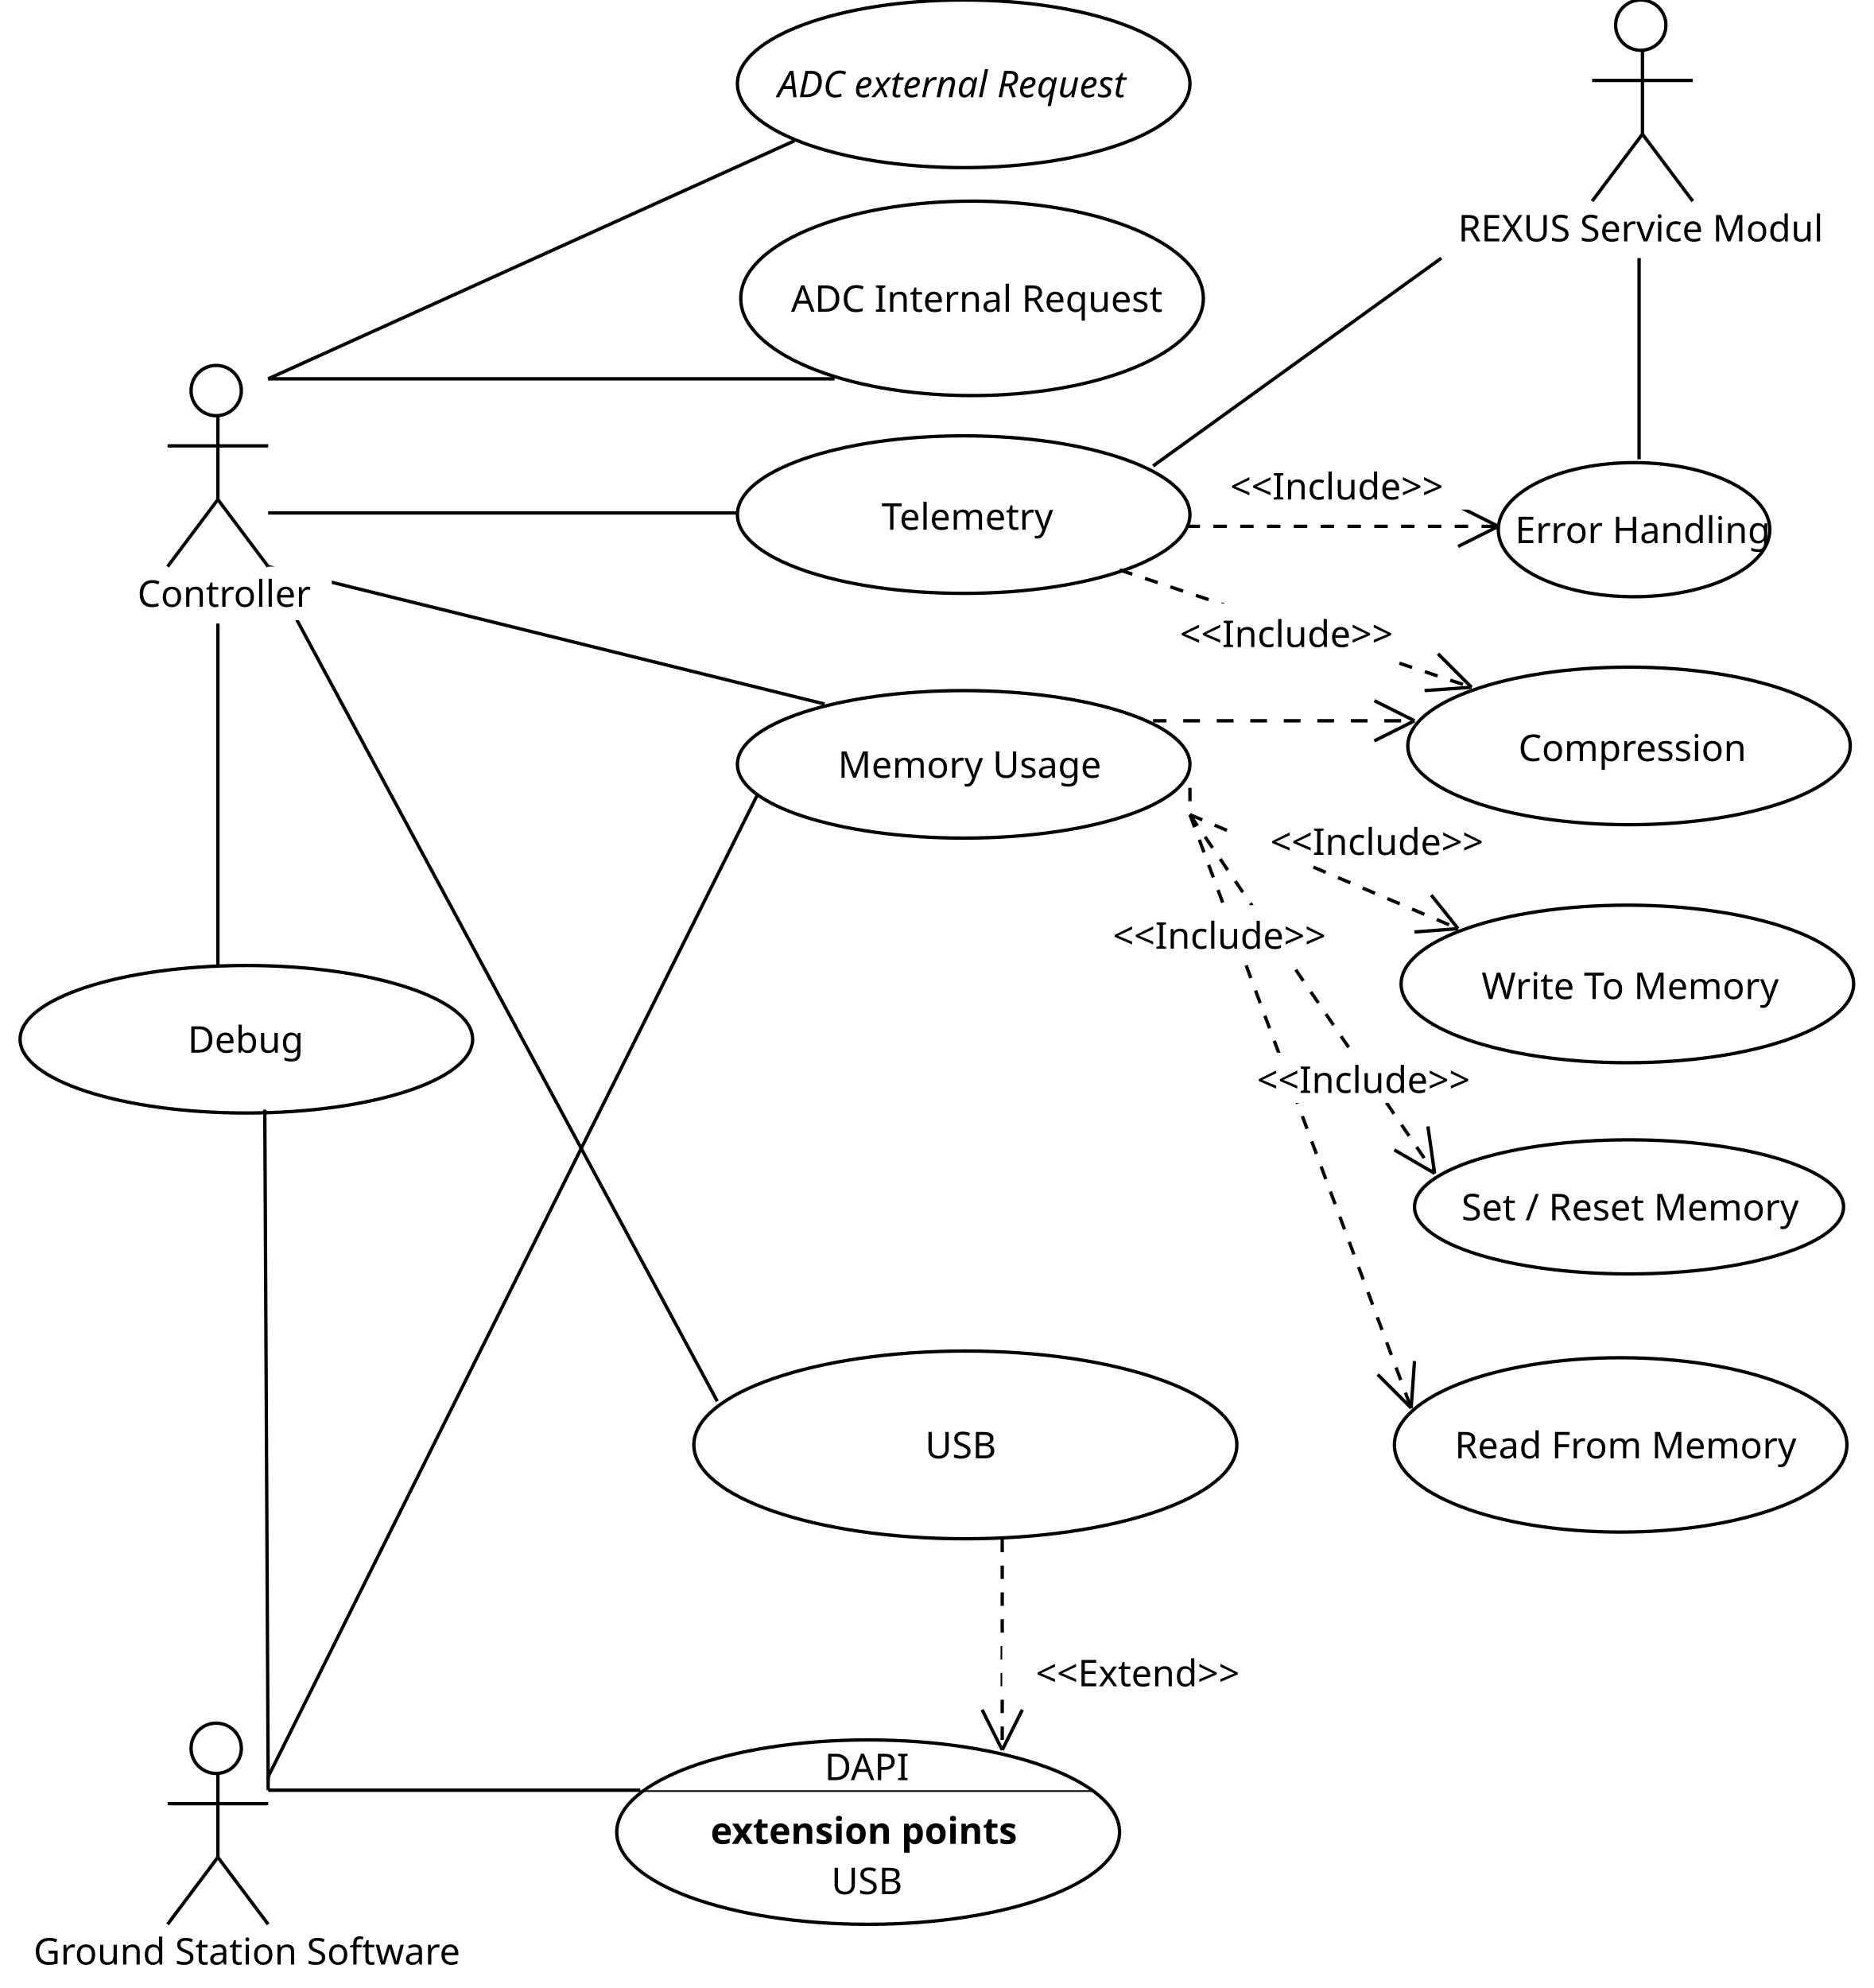
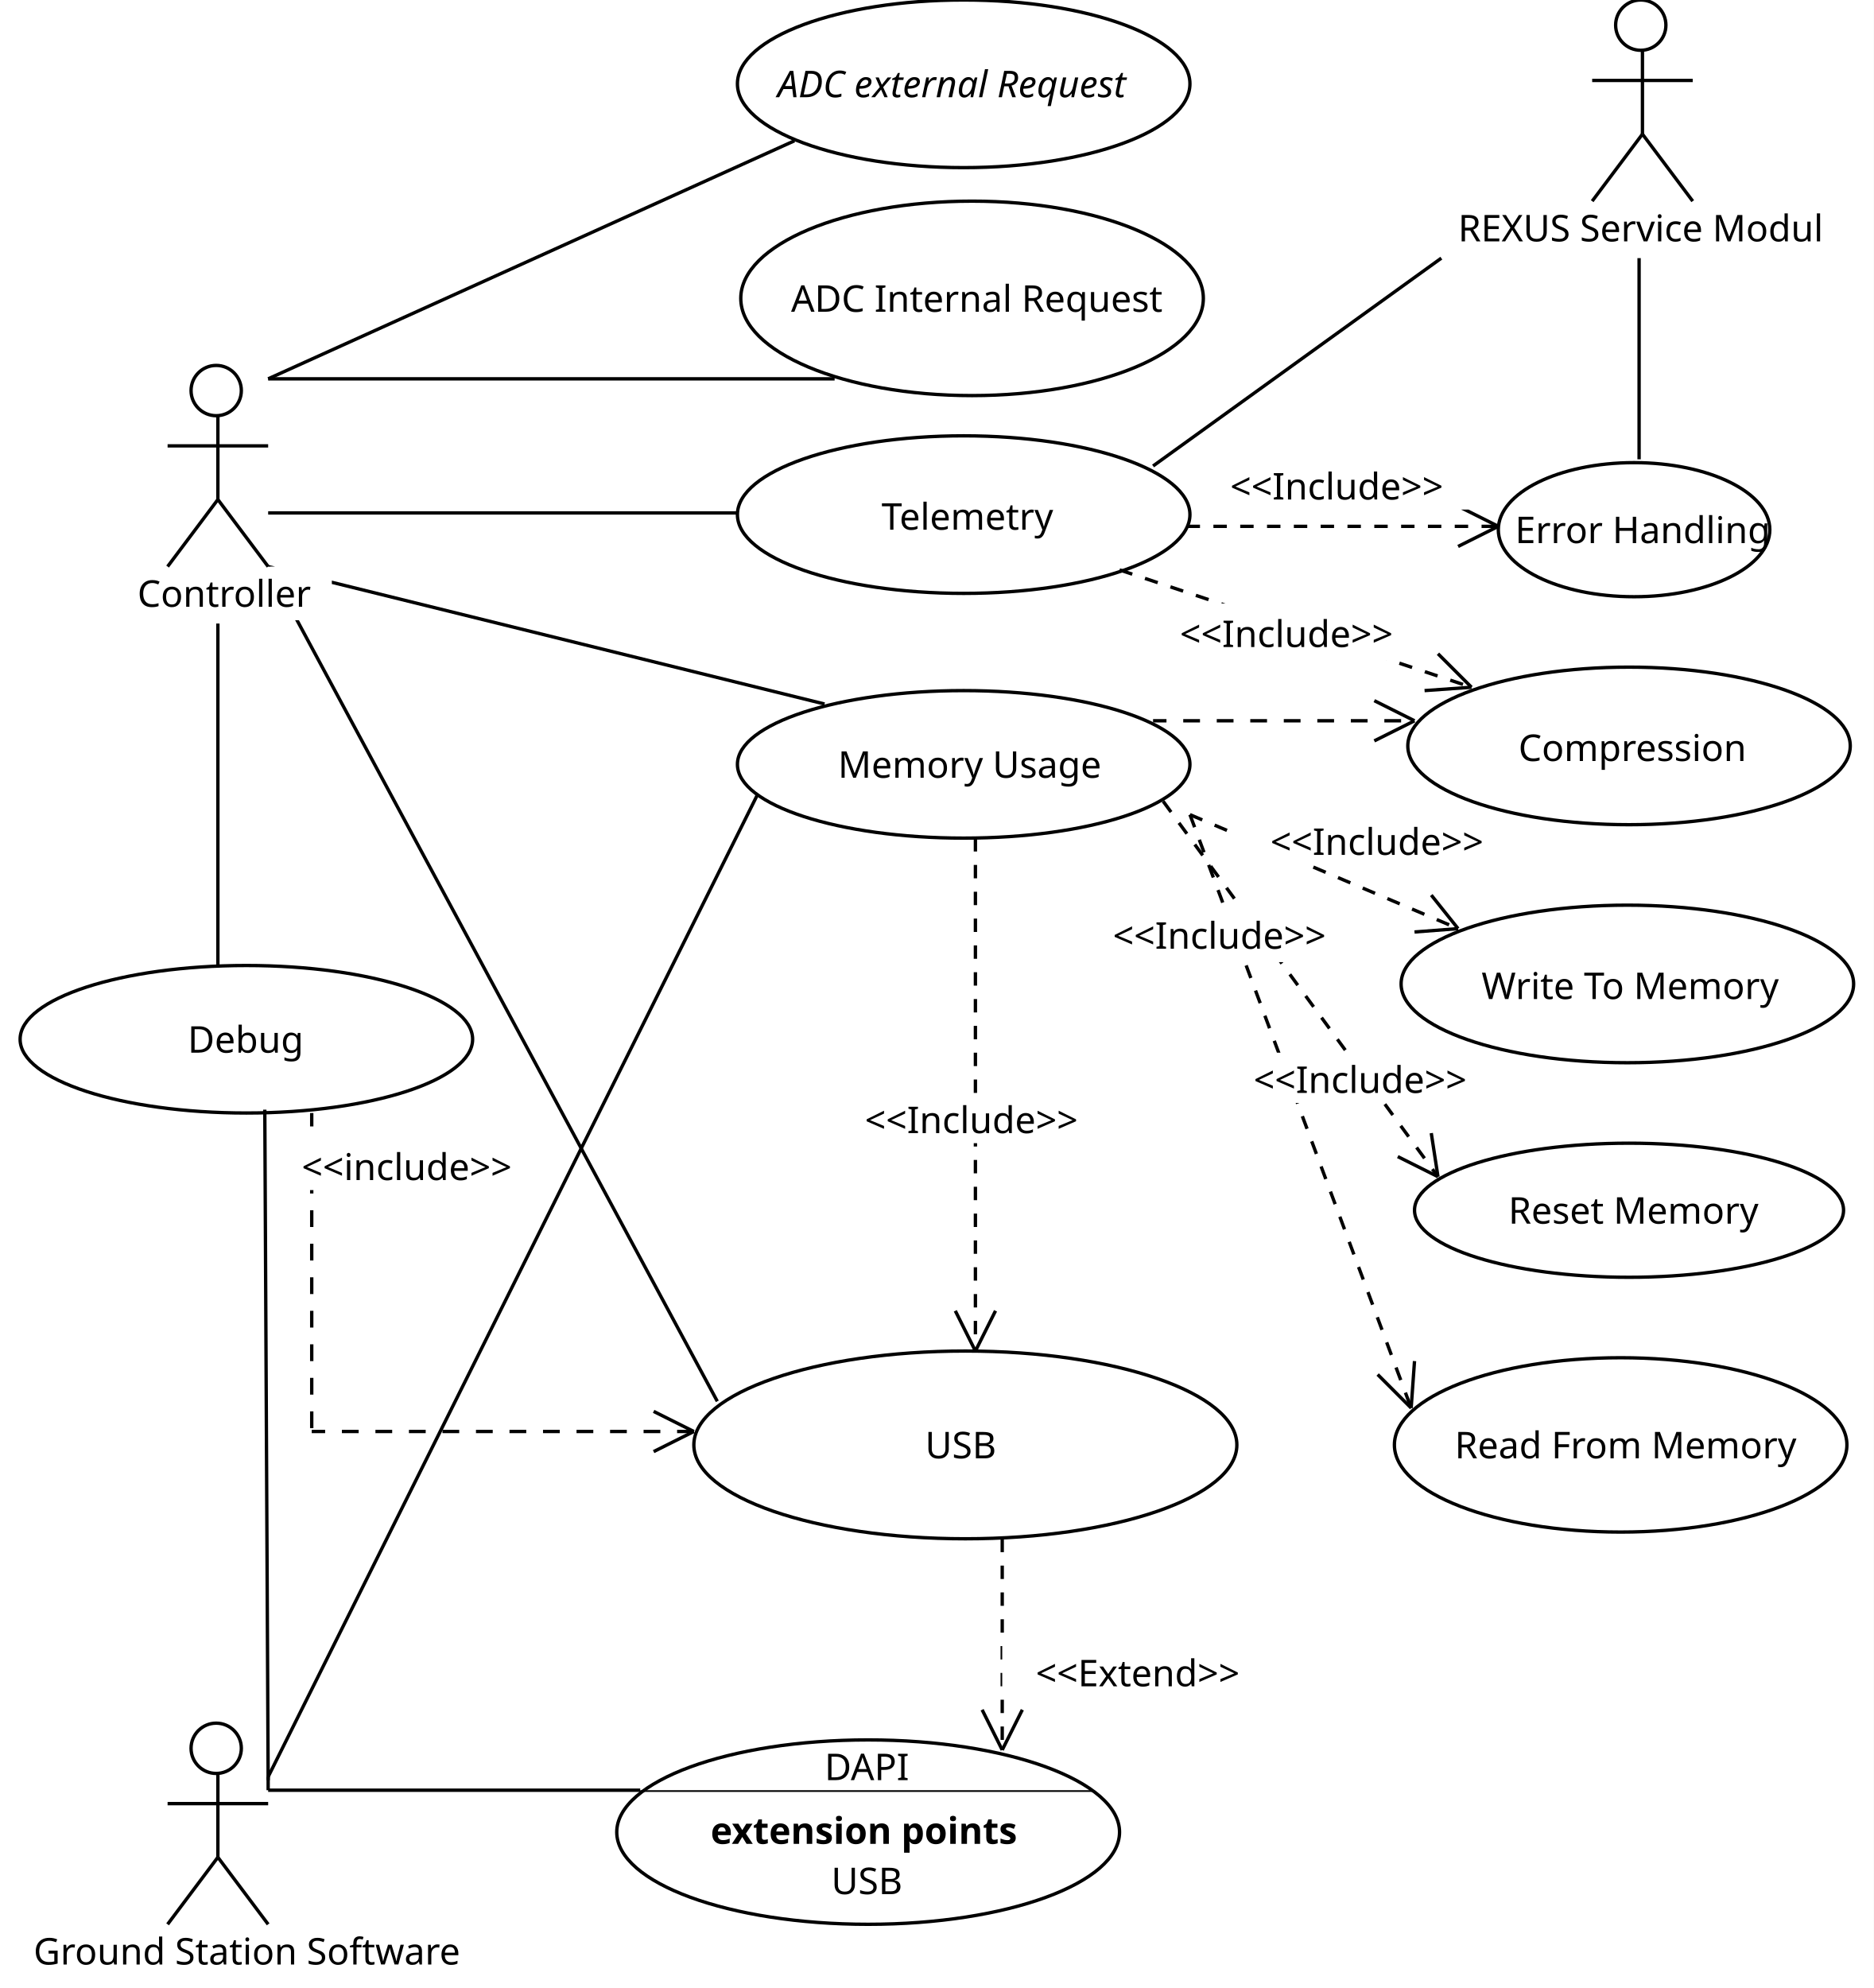
<svg xmlns="http://www.w3.org/2000/svg" fill-opacity="0" color-rendering="auto" color-interpolation="auto" text-rendering="auto" stroke="rgb(0,0,0)" stroke-linecap="square" width="559" stroke-miterlimit="10" shape-rendering="auto" stroke-opacity="0" fill="rgb(0,0,0)" stroke-dasharray="none" font-weight="normal" stroke-width="1" height="593" font-family="'Dialog'" font-style="normal" stroke-linejoin="miter" font-size="12px" stroke-dashoffset="0" image-rendering="auto">
  <defs id="genericDefs" />
  <g>
    <defs id="defs1">
      <clipPath clipPathUnits="userSpaceOnUse" id="clipPath1">
        <path d="M-7 -7 L41 -7 L41 71 L-7 71 L-7 -7 Z" />
      </clipPath>
      <clipPath clipPathUnits="userSpaceOnUse" id="clipPath2">
        <path d="M-7 -7 L146 -7 L146 61 L-7 61 L-7 -7 Z" />
      </clipPath>
      <clipPath clipPathUnits="userSpaceOnUse" id="clipPath3">
        <path d="M0 0 L0 50 L135 50 L135 0 Z" />
      </clipPath>
      <clipPath clipPathUnits="userSpaceOnUse" id="clipPath4">
        <path d="M-7 -7 L146 -7 L146 58 L-7 58 L-7 -7 Z" />
      </clipPath>
      <clipPath clipPathUnits="userSpaceOnUse" id="clipPath5">
        <path d="M0 0 L0 47 L135 47 L135 0 Z" />
      </clipPath>
      <clipPath clipPathUnits="userSpaceOnUse" id="clipPath6">
        <path d="M-7 -7 L143 -7 L143 58 L-7 58 L-7 -7 Z" />
      </clipPath>
      <clipPath clipPathUnits="userSpaceOnUse" id="clipPath7">
        <path d="M0 0 L0 47 L132 47 L132 0 Z" />
      </clipPath>
      <clipPath clipPathUnits="userSpaceOnUse" id="clipPath8">
        <path d="M-7 -7 L173 -7 L173 67 L-7 67 L-7 -7 Z" />
      </clipPath>
      <clipPath clipPathUnits="userSpaceOnUse" id="clipPath9">
        <path d="M0 0 L0 56 L162 56 L162 0 Z" />
      </clipPath>
      <clipPath clipPathUnits="userSpaceOnUse" id="clipPath10">
        <path d="M-7 -7 L146 -7 L146 55 L-7 55 L-7 -7 Z" />
      </clipPath>
      <clipPath clipPathUnits="userSpaceOnUse" id="clipPath11">
        <path d="M0 0 L0 44 L135 44 L135 0 Z" />
      </clipPath>
      <clipPath clipPathUnits="userSpaceOnUse" id="clipPath12">
        <path d="M-7 -7 L92 -7 L92 51 L-7 51 L-7 -7 Z" />
      </clipPath>
      <clipPath clipPathUnits="userSpaceOnUse" id="clipPath13">
        <path d="M0 0 L0 40 L81 40 L81 0 Z" />
      </clipPath>
      <clipPath clipPathUnits="userSpaceOnUse" id="clipPath14">
        <path d="M-7 -7 L146 -7 L146 63 L-7 63 L-7 -7 Z" />
      </clipPath>
      <clipPath clipPathUnits="userSpaceOnUse" id="clipPath15">
        <path d="M0 0 L0 52 L135 52 L135 0 Z" />
      </clipPath>
      <clipPath clipPathUnits="userSpaceOnUse" id="clipPath16">
        <path d="M-7 -7 L161 -7 L161 66 L-7 66 L-7 -7 Z" />
      </clipPath>
      <clipPath clipPathUnits="userSpaceOnUse" id="clipPath17">
        <path d="M0 0 L0 40 L150 40 L150 0 Z" />
      </clipPath>
      <clipPath clipPathUnits="userSpaceOnUse" id="clipPath18">
        <path d="M0 0 L0 15 L141 15 L141 0 Z" />
      </clipPath>
      <clipPath clipPathUnits="userSpaceOnUse" id="clipPath19">
        <path d="M0 0 L0 19 L141 19 L141 0 Z" />
      </clipPath>
      <clipPath clipPathUnits="userSpaceOnUse" id="clipPath20">
        <path d="M0 0 L0 15 L150 15 L150 0 Z" />
      </clipPath>
      <clipPath clipPathUnits="userSpaceOnUse" id="clipPath21">
        <path d="M-7 -7 L149 -7 L149 69 L-7 69 L-7 -7 Z" />
      </clipPath>
      <clipPath clipPathUnits="userSpaceOnUse" id="clipPath22">
        <path d="M0 0 L0 58 L138 58 L138 0 Z" />
      </clipPath>
      <clipPath clipPathUnits="userSpaceOnUse" id="clipPath23">
        <path d="M-7 -7 L139 -7 L139 51 L-7 51 L-7 -7 Z" />
      </clipPath>
      <clipPath clipPathUnits="userSpaceOnUse" id="clipPath24">
        <path d="M0 0 L0 40 L128 40 L128 0 Z" />
      </clipPath>
      <clipPath clipPathUnits="userSpaceOnUse" id="clipPath25">
        <path d="M-142 -15 L284 -15 L284 30 L-142 30 L-142 -15 Z" />
      </clipPath>
      <clipPath clipPathUnits="userSpaceOnUse" id="clipPath26">
        <path d="M-68 -16 L136 -16 L136 32 L-68 32 L-68 -16 Z" />
      </clipPath>
      <clipPath clipPathUnits="userSpaceOnUse" id="clipPath27">
        <path d="M-131 -15 L262 -15 L262 30 L-131 30 L-131 -15 Z" />
      </clipPath>
      <clipPath clipPathUnits="userSpaceOnUse" id="clipPath28">
        <path d="M0 0 L168 0 L168 75 L0 75 L0 0 Z" />
      </clipPath>
      <clipPath clipPathUnits="userSpaceOnUse" id="clipPath29">
        <path d="M123 15 L123 30 L39 30 L39 15 ZM0 0 L0 75 L24 75 L24 58 L107 58 L107 75 L168 75 L168 0 Z" />
      </clipPath>
      <clipPath clipPathUnits="userSpaceOnUse" id="clipPath30">
        <path d="M0 0 L180 0 L180 111 L0 111 L0 0 Z" />
      </clipPath>
      <clipPath clipPathUnits="userSpaceOnUse" id="clipPath31">
        <path d="M142 3 L142 18 L58 18 L58 3 ZM126 46 L126 63 L43 63 L43 46 ZM0 0 L0 111 L70 111 L70 109 L154 109 L154 111 L180 111 L180 0 Z" />
      </clipPath>
      <clipPath clipPathUnits="userSpaceOnUse" id="clipPath32">
        <path d="M0 0 L161 0 L161 136 L0 136 L0 0 Z" />
      </clipPath>
      <clipPath clipPathUnits="userSpaceOnUse" id="clipPath33">
        <path d="M133 95 L133 110 L49 110 L49 95 ZM0 0 L0 136 L161 136 L161 33 L117 33 L117 18 L161 18 L161 0 Z" />
      </clipPath>
      <clipPath clipPathUnits="userSpaceOnUse" id="clipPath34">
        <path d="M0 0 L75 0 L75 136 L0 136 L0 0 Z" />
      </clipPath>
      <clipPath clipPathUnits="userSpaceOnUse" id="clipPath35">
        <path d="M0 0 L0 19 L75 19 L75 0 ZM0 34 L0 136 L75 136 L75 34 Z" />
      </clipPath>
      <clipPath clipPathUnits="userSpaceOnUse" id="clipPath36">
        <path d="M0 0 L115 0 L115 69 L0 69 L0 0 Z" />
      </clipPath>
      <clipPath clipPathUnits="userSpaceOnUse" id="clipPath37">
        <path d="M114 16 L114 31 L30 31 L30 16 ZM0 0 L0 43 L67 43 L67 60 L0 60 L0 69 L115 69 L115 0 Z" />
      </clipPath>
      <clipPath clipPathUnits="userSpaceOnUse" id="clipPath38">
        <path d="M0 0 L102 0 L102 212 L0 212 L0 0 Z" />
      </clipPath>
      <clipPath clipPathUnits="userSpaceOnUse" id="clipPath39">
-         <path d="M0 0 L0 43 L67 43 L67 60 L0 60 L0 212 L102 212 L102 102 L26 102 L26 87 L102 87 L102 31 L30 31 L30 16 L102 16 L102 0 Z" />
+         <path d="M0 0 L0 43 L67 43 L67 60 L0 60 L0 212 L102 212 L102 102 L24 102 L24 87 L102 87 L102 31 L30 31 L30 16 L102 16 L102 0 Z" />
      </clipPath>
      <clipPath clipPathUnits="userSpaceOnUse" id="clipPath40">
        <path d="M0 0 L231 0 L231 146 L0 146 L0 0 Z" />
      </clipPath>
      <clipPath clipPathUnits="userSpaceOnUse" id="clipPath41">
        <path d="M0 0 L0 146 L231 146 L231 0 Z" />
      </clipPath>
      <clipPath clipPathUnits="userSpaceOnUse" id="clipPath42">
        <path d="M0 0 L214 0 L214 75 L0 75 L0 0 Z" />
      </clipPath>
      <clipPath clipPathUnits="userSpaceOnUse" id="clipPath43">
        <path d="M0 0 L0 52 L54 52 L54 68 L0 68 L0 75 L214 75 L214 0 Z" />
      </clipPath>
      <clipPath clipPathUnits="userSpaceOnUse" id="clipPath44">
        <path d="M0 0 L169 0 L169 284 L0 284 L0 0 Z" />
      </clipPath>
      <clipPath clipPathUnits="userSpaceOnUse" id="clipPath45">
-         <path d="M0 0 L0 16 L35 16 L35 32 L0 32 L0 284 L169 284 L169 0 Z" />
+         <path d="M97 187 L97 202 L16 202 L16 187 ZM0 0 L0 16 L35 16 L35 32 L0 32 L0 284 L169 284 L169 0 Z" />
      </clipPath>
      <clipPath clipPathUnits="userSpaceOnUse" id="clipPath46">
        <path d="M0 0 L147 0 L147 38 L0 38 L0 0 Z" />
      </clipPath>
      <clipPath clipPathUnits="userSpaceOnUse" id="clipPath47">
        <path d="M0 0 L0 38 L147 38 L147 0 Z" />
      </clipPath>
      <clipPath clipPathUnits="userSpaceOnUse" id="clipPath48">
        <path d="M0 0 L181 0 L181 328 L0 328 L0 0 Z" />
      </clipPath>
      <clipPath clipPathUnits="userSpaceOnUse" id="clipPath49">
-         <path d="M0 0 L0 328 L181 328 L181 0 Z" />
+         <path d="M97 119 L97 134 L16 134 L16 119 ZM0 0 L0 328 L181 328 L181 0 Z" />
      </clipPath>
      <clipPath clipPathUnits="userSpaceOnUse" id="clipPath50">
        <path d="M0 0 L35 0 L35 235 L0 235 L0 0 Z" />
      </clipPath>
      <clipPath clipPathUnits="userSpaceOnUse" id="clipPath51">
-         <path d="M0 0 L0 235 L35 235 L35 0 Z" />
+         <path d="M0 0 L0 235 L35 235 L35 39 L17 39 L17 24 L35 24 L35 0 Z" />
      </clipPath>
      <clipPath clipPathUnits="userSpaceOnUse" id="clipPath52">
        <path d="M0 0 L66 0 L66 167 L0 167 L0 0 Z" />
      </clipPath>
      <clipPath clipPathUnits="userSpaceOnUse" id="clipPath53">
        <path d="M0 0 L0 14 L65 14 L65 30 L0 30 L0 167 L66 167 L66 0 Z" />
      </clipPath>
      <clipPath clipPathUnits="userSpaceOnUse" id="clipPath54">
-         <path d="M0 0 L109 0 L109 150 L0 150 L0 0 Z" />
+         <path d="M0 0 L128 0 L128 158 L0 158 L0 0 Z" />
      </clipPath>
      <clipPath clipPathUnits="userSpaceOnUse" id="clipPath55">
-         <path d="M0 0 L0 51 L67 51 L67 68 L0 68 L0 150 L109 150 L109 110 L26 110 L26 95 L109 95 L109 39 L30 39 L30 24 L109 24 L109 0 Z" />
+         <path d="M127 25 L127 40 L43 40 L43 25 ZM122 96 L122 111 L37 111 L37 96 ZM0 0 L0 52 L80 52 L80 69 L0 69 L0 108 L5 108 L5 123 L0 123 L0 158 L128 158 L128 0 Z" />
      </clipPath>
      <clipPath clipPathUnits="userSpaceOnUse" id="clipPath56">
        <path d="M0 0 L75 0 L75 138 L0 138 L0 0 Z" />
      </clipPath>
      <clipPath clipPathUnits="userSpaceOnUse" id="clipPath57">
        <path d="M0 0 L0 138 L75 138 L75 82 L36 82 L36 67 L75 67 L75 0 Z" />
      </clipPath>
      <clipPath clipPathUnits="userSpaceOnUse" id="clipPath58">
        <path d="M0 0 L244 0 L244 75 L0 75 L0 0 Z" />
      </clipPath>
      <clipPath clipPathUnits="userSpaceOnUse" id="clipPath59">
        <path d="M0 0 L0 75 L244 75 L244 0 Z" />
      </clipPath>
      <clipPath clipPathUnits="userSpaceOnUse" id="clipPath60">
        <path d="M0 0 L201 0 L201 76 L0 76 L0 0 Z" />
      </clipPath>
      <clipPath clipPathUnits="userSpaceOnUse" id="clipPath61">
        <path d="M0 0 L0 16 L35 16 L35 32 L0 32 L0 76 L201 76 L201 0 Z" />
      </clipPath>
      <clipPath clipPathUnits="userSpaceOnUse" id="clipPath62">
        <path d="M0 0 L154 0 L154 75 L0 75 L0 0 Z" />
      </clipPath>
      <clipPath clipPathUnits="userSpaceOnUse" id="clipPath63">
        <path d="M0 0 L0 75 L61 75 L61 63 L145 63 L145 75 L154 75 L154 0 L117 0 L117 17 L34 17 L34 0 Z" />
      </clipPath>
      <clipPath clipPathUnits="userSpaceOnUse" id="clipPath64">
+         <path d="M0 0 L46 0 L46 199 L0 199 L0 0 Z" />
+       </clipPath>
+       <clipPath clipPathUnits="userSpaceOnUse" id="clipPath65">
+         <path d="M0 0 L0 97 L46 97 L46 0 ZM0 112 L0 199 L46 199 L46 112 Z" />
+       </clipPath>
+       <clipPath clipPathUnits="userSpaceOnUse" id="clipPath66">
+         <path d="M0 0 L160 0 L160 141 L0 141 L0 0 Z" />
+       </clipPath>
+       <clipPath clipPathUnits="userSpaceOnUse" id="clipPath67">
+         <path d="M89 29 L89 44 L8 44 L8 29 ZM0 0 L0 141 L160 141 L160 0 Z" />
+       </clipPath>
+       <clipPath clipPathUnits="userSpaceOnUse" id="clipPath68">
+         <path d="M-81 -15 L162 -15 L162 30 L-81 30 L-81 -15 Z" />
+       </clipPath>
+       <clipPath clipPathUnits="userSpaceOnUse" id="clipPath69">
+         <path d="M-82 -15 L164 -15 L164 30 L-82 30 L-82 -15 Z" />
+       </clipPath>
+       <clipPath clipPathUnits="userSpaceOnUse" id="clipPath70">
        <path d="M-80 -15 L160 -15 L160 30 L-80 30 L-80 -15 Z" />
      </clipPath>
-       <clipPath clipPathUnits="userSpaceOnUse" id="clipPath65">
+       <clipPath clipPathUnits="userSpaceOnUse" id="clipPath71">
+         <path d="M-85 -15 L170 -15 L170 30 L-85 30 L-85 -15 Z" />
+       </clipPath>
+       <clipPath clipPathUnits="userSpaceOnUse" id="clipPath72">
+         <path d="M-84 -17 L168 -17 L168 34 L-84 34 L-84 -17 Z" />
+       </clipPath>
+       <clipPath clipPathUnits="userSpaceOnUse" id="clipPath73">
        <path d="M-84 -15 L168 -15 L168 30 L-84 30 L-84 -15 Z" />
      </clipPath>
-       <clipPath clipPathUnits="userSpaceOnUse" id="clipPath66">
-         <path d="M-84 -17 L168 -17 L168 34 L-84 34 L-84 -17 Z" />
-       </clipPath>
-       <clipPath clipPathUnits="userSpaceOnUse" id="clipPath67">
+       <clipPath clipPathUnits="userSpaceOnUse" id="clipPath74">
        <path d="M-83 -17 L166 -17 L166 34 L-83 34 L-83 -17 Z" />
      </clipPath>
    </defs>
    <g fill="white" text-rendering="geometricPrecision" fill-opacity="1" stroke-opacity="1" stroke="white">
      <rect x="0" width="559" height="593" y="0" stroke="none" />
    </g>
    <g stroke-linecap="butt" font-size="11px" transform="translate(50,514)" fill-opacity="1" fill="black" text-rendering="geometricPrecision" image-rendering="optimizeQuality" font-family="sans-serif" stroke-linejoin="round" stroke="black" stroke-opacity="1" stroke-miterlimit="0">
      <circle fill="none" r="7.5" clip-path="url(#clipPath1)" cx="14.5" cy="7.5" />
      <line y2="40" fill="none" x1="15" clip-path="url(#clipPath1)" x2="15" y1="15" />
      <line y2="24" fill="none" x1="0" clip-path="url(#clipPath1)" x2="30" y1="24" />
      <line y2="60" fill="none" x1="15" clip-path="url(#clipPath1)" x2="0" y1="40" />
      <line y2="60" fill="none" x1="15" clip-path="url(#clipPath1)" x2="30" y1="40" />
    </g>
    <g stroke-linecap="butt" font-size="11px" transform="translate(50,109)" fill-opacity="1" fill="black" text-rendering="geometricPrecision" image-rendering="optimizeQuality" font-family="sans-serif" stroke-linejoin="round" stroke="black" stroke-opacity="1" stroke-miterlimit="0">
      <circle fill="none" r="7.5" clip-path="url(#clipPath1)" cx="14.5" cy="7.5" />
      <line y2="40" fill="none" x1="15" clip-path="url(#clipPath1)" x2="15" y1="15" />
      <line y2="24" fill="none" x1="0" clip-path="url(#clipPath1)" x2="30" y1="24" />
      <line y2="60" fill="none" x1="15" clip-path="url(#clipPath1)" x2="0" y1="40" />
      <line y2="60" fill="none" x1="15" clip-path="url(#clipPath1)" x2="30" y1="40" />
    </g>
    <g stroke-linecap="butt" font-size="11px" transform="translate(475,0)" fill-opacity="1" fill="black" text-rendering="geometricPrecision" image-rendering="optimizeQuality" font-family="sans-serif" stroke-linejoin="round" stroke="black" stroke-opacity="1" stroke-miterlimit="0">
      <circle fill="none" r="7.5" clip-path="url(#clipPath1)" cx="14.5" cy="7.5" />
      <line y2="40" fill="none" x1="15" clip-path="url(#clipPath1)" x2="15" y1="15" />
      <line y2="24" fill="none" x1="0" clip-path="url(#clipPath1)" x2="30" y1="24" />
      <line y2="60" fill="none" x1="15" clip-path="url(#clipPath1)" x2="0" y1="40" />
      <line y2="60" fill="none" x1="15" clip-path="url(#clipPath1)" x2="30" y1="40" />
    </g>
    <g stroke-linecap="butt" font-size="11px" transform="translate(220,0)" fill-opacity="1" fill="black" text-rendering="geometricPrecision" image-rendering="optimizeQuality" font-family="sans-serif" stroke-linejoin="round" stroke="black" stroke-opacity="1" stroke-miterlimit="0">
      <ellipse rx="67.5" fill="none" ry="25" clip-path="url(#clipPath2)" cx="67.5" cy="25" />
    </g>
    <g font-size="11px" transform="translate(220,0)" fill-opacity="1" fill="black" text-rendering="geometricPrecision" image-rendering="optimizeQuality" font-family="sans-serif" font-style="italic" stroke="black" stroke-opacity="1">
      <text x="12" xml:space="preserve" y="29" clip-path="url(#clipPath3)" stroke="none">ADC external Request</text>
    </g>
    <g stroke-linecap="butt" font-size="11px" transform="translate(220,130)" fill-opacity="1" fill="black" text-rendering="geometricPrecision" image-rendering="optimizeQuality" font-family="sans-serif" stroke-linejoin="round" stroke="black" stroke-opacity="1" stroke-miterlimit="0">
      <ellipse rx="67.5" fill="none" ry="23.5" clip-path="url(#clipPath4)" cx="67.5" cy="23.5" />
    </g>
    <g font-size="11px" transform="translate(220,130)" fill-opacity="1" fill="black" text-rendering="geometricPrecision" image-rendering="optimizeQuality" font-family="sans-serif" stroke="black" stroke-opacity="1">
      <text x="43" xml:space="preserve" y="28" clip-path="url(#clipPath5)" stroke="none">Telemetry</text>
    </g>
    <g stroke-linecap="butt" font-size="11px" transform="translate(420,199)" fill-opacity="1" fill="black" text-rendering="geometricPrecision" image-rendering="optimizeQuality" font-family="sans-serif" stroke-linejoin="round" stroke="black" stroke-opacity="1" stroke-miterlimit="0">
      <ellipse rx="66" fill="none" ry="23.5" clip-path="url(#clipPath6)" cx="66" cy="23.5" />
    </g>
    <g font-size="11px" transform="translate(420,199)" fill-opacity="1" fill="black" text-rendering="geometricPrecision" image-rendering="optimizeQuality" font-family="sans-serif" stroke="black" stroke-opacity="1">
      <text x="33" xml:space="preserve" y="28" clip-path="url(#clipPath7)" stroke="none">Compression</text>
    </g>
    <g stroke-linecap="butt" font-size="11px" transform="translate(207,403)" fill-opacity="1" fill="black" text-rendering="geometricPrecision" image-rendering="optimizeQuality" font-family="sans-serif" stroke-linejoin="round" stroke="black" stroke-opacity="1" stroke-miterlimit="0">
      <ellipse rx="81" fill="none" ry="28" clip-path="url(#clipPath8)" cx="81" cy="28" />
    </g>
    <g font-size="11px" transform="translate(207,403)" fill-opacity="1" fill="black" text-rendering="geometricPrecision" image-rendering="optimizeQuality" font-family="sans-serif" stroke="black" stroke-opacity="1">
      <text x="69" xml:space="preserve" y="32" clip-path="url(#clipPath9)" stroke="none">USB</text>
    </g>
    <g stroke-linecap="butt" font-size="11px" transform="translate(220,206)" fill-opacity="1" fill="black" text-rendering="geometricPrecision" image-rendering="optimizeQuality" font-family="sans-serif" stroke-linejoin="round" stroke="black" stroke-opacity="1" stroke-miterlimit="0">
      <ellipse rx="67.5" fill="none" ry="22" clip-path="url(#clipPath10)" cx="67.5" cy="22" />
    </g>
    <g font-size="11px" transform="translate(220,206)" fill-opacity="1" fill="black" text-rendering="geometricPrecision" image-rendering="optimizeQuality" font-family="sans-serif" stroke="black" stroke-opacity="1">
      <text x="30" xml:space="preserve" y="26" clip-path="url(#clipPath11)" stroke="none">Memory Usage</text>
    </g>
    <g stroke-linecap="butt" font-size="11px" transform="translate(6,288)" fill-opacity="1" fill="black" text-rendering="geometricPrecision" image-rendering="optimizeQuality" font-family="sans-serif" stroke-linejoin="round" stroke="black" stroke-opacity="1" stroke-miterlimit="0">
      <ellipse rx="67.5" fill="none" ry="22" clip-path="url(#clipPath10)" cx="67.5" cy="22" />
    </g>
    <g font-size="11px" transform="translate(6,288)" fill-opacity="1" fill="black" text-rendering="geometricPrecision" image-rendering="optimizeQuality" font-family="sans-serif" stroke="black" stroke-opacity="1">
      <text x="50" xml:space="preserve" y="26" clip-path="url(#clipPath11)" stroke="none">Debug</text>
    </g>
    <g stroke-linecap="butt" font-size="11px" transform="translate(447,138)" fill-opacity="1" fill="black" text-rendering="geometricPrecision" image-rendering="optimizeQuality" font-family="sans-serif" stroke-linejoin="round" stroke="black" stroke-opacity="1" stroke-miterlimit="0">
      <ellipse rx="40.5" fill="none" ry="20" clip-path="url(#clipPath12)" cx="40.5" cy="20" />
    </g>
    <g font-size="11px" transform="translate(447,138)" fill-opacity="1" fill="black" text-rendering="geometricPrecision" image-rendering="optimizeQuality" font-family="sans-serif" stroke="black" stroke-opacity="1">
      <text x="5" xml:space="preserve" y="24" clip-path="url(#clipPath13)" stroke="none">Error Handling</text>
    </g>
    <g stroke-linecap="butt" font-size="11px" transform="translate(418,270)" fill-opacity="1" fill="black" text-rendering="geometricPrecision" image-rendering="optimizeQuality" font-family="sans-serif" stroke-linejoin="round" stroke="black" stroke-opacity="1" stroke-miterlimit="0">
      <ellipse rx="67.5" fill="none" ry="23.5" clip-path="url(#clipPath4)" cx="67.5" cy="23.5" />
    </g>
    <g font-size="11px" transform="translate(418,270)" fill-opacity="1" fill="black" text-rendering="geometricPrecision" image-rendering="optimizeQuality" font-family="sans-serif" stroke="black" stroke-opacity="1">
      <text x="24" xml:space="preserve" y="28" clip-path="url(#clipPath5)" stroke="none">Write To Memory</text>
    </g>
    <g stroke-linecap="butt" font-size="11px" transform="translate(416,405)" fill-opacity="1" fill="black" text-rendering="geometricPrecision" image-rendering="optimizeQuality" font-family="sans-serif" stroke-linejoin="round" stroke="black" stroke-opacity="1" stroke-miterlimit="0">
      <ellipse rx="67.5" fill="none" ry="26" clip-path="url(#clipPath14)" cx="67.5" cy="26" />
    </g>
    <g font-size="11px" transform="translate(416,405)" fill-opacity="1" fill="black" text-rendering="geometricPrecision" image-rendering="optimizeQuality" font-family="sans-serif" stroke="black" stroke-opacity="1">
      <text x="18" xml:space="preserve" y="30" clip-path="url(#clipPath15)" stroke="none">Read From Memory</text>
    </g>
    <g stroke-linecap="butt" font-size="11px" transform="translate(184,519)" fill-opacity="1" fill="black" text-rendering="geometricPrecision" image-rendering="optimizeQuality" font-family="sans-serif" stroke-linejoin="round" stroke="black" stroke-opacity="1" stroke-miterlimit="0">
      <ellipse rx="75" fill="none" ry="27.5" clip-path="url(#clipPath16)" cx="75" cy="27.5" />
    </g>
    <g stroke-linecap="butt" font-size="11px" transform="translate(184,534)" fill-opacity="1" fill="black" text-rendering="geometricPrecision" image-rendering="optimizeQuality" font-family="sans-serif" stroke-linejoin="round" stroke="black" stroke-opacity="1" stroke-miterlimit="0">
      <line y2="0" fill="none" x1="7" clip-path="url(#clipPath17)" x2="142" y1="0" />
    </g>
    <g font-size="11px" transform="translate(188,553)" fill-opacity="1" fill="black" text-rendering="geometricPrecision" image-rendering="optimizeQuality" font-family="sans-serif" stroke="black" stroke-opacity="1">
      <text x="60" xml:space="preserve" y="12" clip-path="url(#clipPath18)" stroke="none">USB</text>
    </g>
    <g font-size="11px" transform="translate(188,534)" fill-opacity="1" fill="black" text-rendering="geometricPrecision" image-rendering="optimizeQuality" font-family="sans-serif" stroke="black" font-weight="bold" stroke-opacity="1">
      <text x="24" xml:space="preserve" y="16" clip-path="url(#clipPath19)" stroke="none">extension points</text>
    </g>
    <g font-size="11px" transform="translate(184,519)" fill-opacity="1" fill="black" text-rendering="geometricPrecision" image-rendering="optimizeQuality" font-family="sans-serif" stroke="black" stroke-opacity="1">
      <text x="62" xml:space="preserve" y="12" clip-path="url(#clipPath20)" stroke="none">DAPI</text>
    </g>
    <g stroke-linecap="butt" font-size="11px" transform="translate(221,60)" fill-opacity="1" fill="black" text-rendering="geometricPrecision" image-rendering="optimizeQuality" font-family="sans-serif" stroke-linejoin="round" stroke="black" stroke-opacity="1" stroke-miterlimit="0">
      <ellipse rx="69" fill="none" ry="29" clip-path="url(#clipPath21)" cx="69" cy="29" />
    </g>
    <g font-size="11px" transform="translate(221,60)" fill-opacity="1" fill="black" text-rendering="geometricPrecision" image-rendering="optimizeQuality" font-family="sans-serif" stroke="black" stroke-opacity="1">
      <text x="15" xml:space="preserve" y="33" clip-path="url(#clipPath22)" stroke="none">ADC Internal Request</text>
    </g>
-     <g stroke-linecap="butt" font-size="11px" transform="translate(422,340)" fill-opacity="1" fill="black" text-rendering="geometricPrecision" image-rendering="optimizeQuality" font-family="sans-serif" stroke-linejoin="round" stroke="black" stroke-opacity="1" stroke-miterlimit="0">
+     <g stroke-linecap="butt" font-size="11px" transform="translate(422,341)" fill-opacity="1" fill="black" text-rendering="geometricPrecision" image-rendering="optimizeQuality" font-family="sans-serif" stroke-linejoin="round" stroke="black" stroke-opacity="1" stroke-miterlimit="0">
      <ellipse rx="64" fill="none" ry="20" clip-path="url(#clipPath23)" cx="64" cy="20" />
    </g>
-     <g font-size="11px" transform="translate(422,340)" fill-opacity="1" fill="black" text-rendering="geometricPrecision" image-rendering="optimizeQuality" font-family="sans-serif" stroke="black" stroke-opacity="1">
-       <text x="14" xml:space="preserve" y="24" clip-path="url(#clipPath24)" stroke="none">Set / Reset Memory</text>
+     <g font-size="11px" transform="translate(422,341)" fill-opacity="1" fill="black" text-rendering="geometricPrecision" image-rendering="optimizeQuality" font-family="sans-serif" stroke="black" stroke-opacity="1">
+       <text x="28" xml:space="preserve" y="24" clip-path="url(#clipPath24)" stroke="none">Reset Memory</text>
    </g>
    <g font-size="11px" transform="translate(0,574)" fill-opacity="1" fill="black" text-rendering="geometricPrecision" image-rendering="optimizeQuality" font-family="sans-serif" stroke="black" stroke-opacity="1">
      <text x="10" xml:space="preserve" y="12" clip-path="url(#clipPath25)" stroke="none">Ground Station Software</text>
    </g>
    <g font-size="11px" transform="translate(31,169)" fill-opacity="1" fill="black" text-rendering="geometricPrecision" image-rendering="optimizeQuality" font-family="sans-serif" stroke="black" stroke-opacity="1">
      <text x="10" xml:space="preserve" y="12" clip-path="url(#clipPath26)" stroke="none">Controller</text>
    </g>
    <g font-size="11px" transform="translate(425,60)" fill-opacity="1" fill="black" text-rendering="geometricPrecision" image-rendering="optimizeQuality" font-family="sans-serif" stroke="black" stroke-opacity="1">
      <text x="10" xml:space="preserve" y="12" clip-path="url(#clipPath27)" stroke="none">REXUS Service Modul</text>
    </g>
    <g stroke-linecap="butt" font-size="11px" transform="translate(318,122)" fill-opacity="1" fill="black" text-rendering="geometricPrecision" image-rendering="optimizeQuality" font-family="sans-serif" stroke-linejoin="round" stroke-dasharray="4" stroke="black" stroke-opacity="1">
      <line y2="35" fill="none" x1="36" clip-path="url(#clipPath29)" x2="129" y1="35" />
      <line clip-path="url(#clipPath29)" fill="none" x1="129" x2="117" y1="35" y2="29" stroke-dasharray="none" />
      <line clip-path="url(#clipPath29)" fill="none" x1="129" x2="117" y1="35" y2="41" stroke-dasharray="none" />
    </g>
    <g stroke-linecap="butt" font-size="11px" transform="translate(299,134)" fill-opacity="1" fill="black" text-rendering="geometricPrecision" image-rendering="optimizeQuality" font-family="sans-serif" stroke-linejoin="round" stroke-dasharray="4" stroke="black" stroke-opacity="1">
      <line y2="71" fill="none" x1="35" clip-path="url(#clipPath31)" x2="140" y1="36" />
      <line clip-path="url(#clipPath31)" fill="none" x1="140" x2="130" y1="71" y2="61" stroke-dasharray="none" />
      <line clip-path="url(#clipPath31)" fill="none" x1="140" x2="126" y1="71" y2="72" stroke-dasharray="none" />
    </g>
    <g stroke-linecap="butt" font-size="11px" transform="translate(308,42)" fill-opacity="1" fill="black" text-rendering="geometricPrecision" image-rendering="optimizeQuality" font-family="sans-serif" stroke-linejoin="round" stroke="black" stroke-opacity="1">
      <line y2="97" fill="none" x1="122" clip-path="url(#clipPath33)" x2="36" y1="35" />
    </g>
    <g stroke-linecap="butt" font-size="11px" transform="translate(454,41)" fill-opacity="1" fill="black" text-rendering="geometricPrecision" image-rendering="optimizeQuality" font-family="sans-serif" stroke-linejoin="round" stroke="black" stroke-opacity="1">
      <line y2="96" fill="none" x1="35" clip-path="url(#clipPath35)" x2="35" y1="36" />
    </g>
    <g stroke-linecap="butt" font-size="11px" transform="translate(339,227)" fill-opacity="1" fill="black" text-rendering="geometricPrecision" image-rendering="optimizeQuality" font-family="sans-serif" stroke-linejoin="round" stroke-dasharray="4" stroke="black" stroke-opacity="1">
      <line y2="50" fill="none" x1="16" clip-path="url(#clipPath37)" x2="96" y1="16" />
      <line clip-path="url(#clipPath37)" fill="none" x1="96" x2="88" y1="50" y2="40" stroke-dasharray="none" />
      <line clip-path="url(#clipPath37)" fill="none" x1="96" x2="83" y1="50" y2="51" stroke-dasharray="none" />
    </g>
    <g stroke-linecap="butt" font-size="11px" transform="translate(339,227)" fill-opacity="1" fill="black" text-rendering="geometricPrecision" image-rendering="optimizeQuality" font-family="sans-serif" stroke-linejoin="round" stroke-dasharray="4" stroke="black" stroke-opacity="1">
      <line y2="193" fill="none" x1="16" clip-path="url(#clipPath39)" x2="82" y1="16" />
      <line clip-path="url(#clipPath39)" fill="none" x1="82" x2="83" y1="193" y2="179" stroke-dasharray="none" />
      <line clip-path="url(#clipPath39)" fill="none" x1="82" x2="72" y1="193" y2="183" stroke-dasharray="none" />
    </g>
    <g stroke-linecap="butt" font-size="11px" transform="translate(45,6)" fill-opacity="1" fill="black" text-rendering="geometricPrecision" image-rendering="optimizeQuality" font-family="sans-serif" stroke-linejoin="round" stroke="black" stroke-opacity="1">
      <line y2="36" fill="none" x1="35" clip-path="url(#clipPath41)" x2="192" y1="107" />
    </g>
    <g stroke-linecap="butt" font-size="11px" transform="translate(45,117)" fill-opacity="1" fill="black" text-rendering="geometricPrecision" image-rendering="optimizeQuality" font-family="sans-serif" stroke-linejoin="round" stroke="black" stroke-opacity="1">
      <line y2="36" fill="none" x1="35" clip-path="url(#clipPath43)" x2="175" y1="36" />
    </g>
    <g stroke-linecap="butt" font-size="11px" transform="translate(64,153)" fill-opacity="1" fill="black" text-rendering="geometricPrecision" image-rendering="optimizeQuality" font-family="sans-serif" stroke-linejoin="round" stroke="black" stroke-opacity="1">
      <line y2="265" fill="none" x1="16" clip-path="url(#clipPath45)" x2="150" y1="16" />
    </g>
    <g stroke-linecap="butt" font-size="11px" transform="translate(64,515)" fill-opacity="1" fill="black" text-rendering="geometricPrecision" image-rendering="optimizeQuality" font-family="sans-serif" stroke-linejoin="round" stroke="black" stroke-opacity="1">
      <line y2="19" fill="none" x1="16" clip-path="url(#clipPath47)" x2="16" y1="15" />
      <line y2="19" fill="none" x1="16" clip-path="url(#clipPath47)" x2="127" y1="19" />
    </g>
    <g stroke-linecap="butt" font-size="11px" transform="translate(64,221)" fill-opacity="1" fill="black" text-rendering="geometricPrecision" image-rendering="optimizeQuality" font-family="sans-serif" stroke-linejoin="round" stroke="black" stroke-opacity="1">
      <line y2="16" fill="none" x1="16" clip-path="url(#clipPath49)" x2="162" y1="309" />
    </g>
    <g stroke-linecap="butt" font-size="11px" transform="translate(63,316)" fill-opacity="1" fill="black" text-rendering="geometricPrecision" image-rendering="optimizeQuality" font-family="sans-serif" stroke-linejoin="round" stroke="black" stroke-opacity="1">
      <line y2="215" fill="none" x1="16" clip-path="url(#clipPath51)" x2="17" y1="15" />
    </g>
    <g stroke-linecap="butt" font-size="11px" transform="translate(34,155)" fill-opacity="1" fill="black" text-rendering="geometricPrecision" image-rendering="optimizeQuality" font-family="sans-serif" stroke-linejoin="round" stroke="black" stroke-opacity="1">
      <line y2="133" fill="none" x1="31" clip-path="url(#clipPath53)" x2="31" y1="31" />
    </g>
-     <g stroke-linecap="butt" font-size="11px" transform="translate(339,219)" fill-opacity="1" fill="black" text-rendering="geometricPrecision" image-rendering="optimizeQuality" font-family="sans-serif" stroke-linejoin="round" stroke-dasharray="4" stroke="black" stroke-opacity="1">
-       <line y2="24" fill="none" x1="16" clip-path="url(#clipPath55)" x2="16" y1="16" />
-       <line y2="131" fill="none" x1="16" clip-path="url(#clipPath55)" x2="89" y1="24" />
-       <line clip-path="url(#clipPath55)" fill="none" x1="89" x2="87" y1="131" y2="117" stroke-dasharray="none" />
-       <line clip-path="url(#clipPath55)" fill="none" x1="89" x2="77" y1="131" y2="124" stroke-dasharray="none" />
+     <g stroke-linecap="butt" font-size="11px" transform="translate(326,218)" fill-opacity="1" fill="black" text-rendering="geometricPrecision" image-rendering="optimizeQuality" font-family="sans-serif" stroke-linejoin="round" stroke-dasharray="4" stroke="black" stroke-opacity="1">
+       <line y2="133" fill="none" x1="21" clip-path="url(#clipPath55)" x2="103" y1="21" />
+       <line clip-path="url(#clipPath55)" fill="none" x1="103" x2="101" y1="133" y2="120" stroke-dasharray="none" />
+       <line clip-path="url(#clipPath55)" fill="none" x1="103" x2="91" y1="133" y2="127" stroke-dasharray="none" />
    </g>
    <g stroke-linecap="butt" font-size="11px" transform="translate(263,424)" fill-opacity="1" fill="black" text-rendering="geometricPrecision" image-rendering="optimizeQuality" font-family="sans-serif" stroke-linejoin="round" stroke-dasharray="4" stroke="black" stroke-opacity="1">
      <line y2="98" fill="none" x1="36" clip-path="url(#clipPath57)" x2="36" y1="35" />
      <line clip-path="url(#clipPath57)" fill="none" x1="36" x2="42" y1="98" y2="86" stroke-dasharray="none" />
      <line clip-path="url(#clipPath57)" fill="none" x1="36" x2="30" y1="98" y2="86" stroke-dasharray="none" />
    </g>
    <g stroke-linecap="butt" font-size="11px" transform="translate(45,77)" fill-opacity="1" fill="black" text-rendering="geometricPrecision" image-rendering="optimizeQuality" font-family="sans-serif" stroke-linejoin="round" stroke="black" stroke-opacity="1">
      <line y2="36" fill="none" x1="204" clip-path="url(#clipPath59)" x2="35" y1="36" />
    </g>
    <g stroke-linecap="butt" font-size="11px" transform="translate(64,153)" fill-opacity="1" fill="black" text-rendering="geometricPrecision" image-rendering="optimizeQuality" font-family="sans-serif" stroke-linejoin="round" stroke="black" stroke-opacity="1">
      <line y2="16" fill="none" x1="182" clip-path="url(#clipPath61)" x2="16" y1="57" />
    </g>
    <g fill-opacity="1" text-rendering="geometricPrecision" stroke="black" stroke-linecap="butt" transform="translate(308,180)" stroke-opacity="1" fill="black" stroke-dasharray="5" font-family="sans-serif" stroke-linejoin="round" font-size="11px" stroke-dashoffset="1" image-rendering="optimizeQuality">
      <line y2="35" fill="none" x1="36" clip-path="url(#clipPath63)" x2="114" y1="35" />
      <line clip-path="url(#clipPath63)" stroke-dashoffset="0" fill="none" x1="114" x2="102" y1="35" y2="29" stroke-dasharray="none" />
      <line clip-path="url(#clipPath63)" stroke-dashoffset="0" fill="none" x1="114" x2="102" y1="35" y2="41" stroke-dasharray="none" />
    </g>
+     <g stroke-linecap="butt" font-size="11px" transform="translate(270,229)" fill-opacity="1" fill="black" text-rendering="geometricPrecision" image-rendering="optimizeQuality" font-family="sans-serif" stroke-linejoin="round" stroke-dasharray="4" stroke="black" stroke-opacity="1">
+       <line y2="174" fill="none" x1="21" clip-path="url(#clipPath65)" x2="21" y1="21" />
+       <line clip-path="url(#clipPath65)" fill="none" x1="21" x2="27" y1="174" y2="162" stroke-dasharray="none" />
+       <line clip-path="url(#clipPath65)" fill="none" x1="21" x2="15" y1="174" y2="162" stroke-dasharray="none" />
+     </g>
+     <g fill-opacity="1" text-rendering="geometricPrecision" stroke="black" stroke-linecap="butt" transform="translate(72,311)" stroke-opacity="1" fill="black" stroke-dasharray="5" font-family="sans-serif" stroke-linejoin="round" font-size="11px" stroke-dashoffset="1" image-rendering="optimizeQuality">
+       <line y2="116" fill="none" x1="21" clip-path="url(#clipPath67)" x2="21" y1="21" />
+       <line y2="116" fill="none" x1="21" clip-path="url(#clipPath67)" x2="135" y1="116" />
+       <line clip-path="url(#clipPath67)" stroke-dashoffset="0" fill="none" x1="135" x2="123" y1="116" y2="110" stroke-dasharray="none" />
+       <line clip-path="url(#clipPath67)" stroke-dashoffset="0" fill="none" x1="135" x2="123" y1="116" y2="122" stroke-dasharray="none" />
+     </g>
+     <g font-size="11px" transform="translate(80,340)" fill-opacity="1" fill="black" text-rendering="geometricPrecision" image-rendering="optimizeQuality" font-family="sans-serif" stroke="black" stroke-opacity="1">
+       <text x="10" xml:space="preserve" y="12" clip-path="url(#clipPath68)" stroke="none">&lt;&lt;include&gt;&gt;</text>
+     </g>
+     <g font-size="11px" transform="translate(249,326)" fill-opacity="1" fill="black" text-rendering="geometricPrecision" image-rendering="optimizeQuality" font-family="sans-serif" stroke="black" stroke-opacity="1">
+       <text x="9" xml:space="preserve" y="12" clip-path="url(#clipPath69)" stroke="none">&lt;&lt;Include&gt;&gt;</text>
+     </g>
    <g font-size="11px" transform="translate(299,491)" fill-opacity="1" fill="black" text-rendering="geometricPrecision" image-rendering="optimizeQuality" font-family="sans-serif" stroke="black" stroke-opacity="1">
-       <text x="10" xml:space="preserve" y="12" clip-path="url(#clipPath64)" stroke="none">&lt;&lt;Extend&gt;&gt;</text>
-     </g>
-     <g font-size="11px" transform="translate(365,314)" fill-opacity="1" fill="black" text-rendering="geometricPrecision" image-rendering="optimizeQuality" font-family="sans-serif" stroke="black" stroke-opacity="1">
-       <text x="10" xml:space="preserve" y="12" clip-path="url(#clipPath65)" stroke="none">&lt;&lt;Include&gt;&gt;</text>
+       <text x="10" xml:space="preserve" y="12" clip-path="url(#clipPath70)" stroke="none">&lt;&lt;Extend&gt;&gt;</text>
+     </g>
+     <g font-size="11px" transform="translate(363,314)" fill-opacity="1" fill="black" text-rendering="geometricPrecision" image-rendering="optimizeQuality" font-family="sans-serif" stroke="black" stroke-opacity="1">
+       <text x="11" xml:space="preserve" y="12" clip-path="url(#clipPath71)" stroke="none">&lt;&lt;Include&gt;&gt;</text>
    </g>
    <g font-size="11px" transform="translate(322,270)" fill-opacity="1" fill="black" text-rendering="geometricPrecision" image-rendering="optimizeQuality" font-family="sans-serif" stroke="black" stroke-opacity="1">
-       <text x="10" xml:space="preserve" y="13" clip-path="url(#clipPath66)" stroke="none">&lt;&lt;Include&gt;&gt;</text>
+       <text x="10" xml:space="preserve" y="13" clip-path="url(#clipPath72)" stroke="none">&lt;&lt;Include&gt;&gt;</text>
    </g>
    <g font-size="11px" transform="translate(369,243)" fill-opacity="1" fill="black" text-rendering="geometricPrecision" image-rendering="optimizeQuality" font-family="sans-serif" stroke="black" stroke-opacity="1">
-       <text x="10" xml:space="preserve" y="12" clip-path="url(#clipPath65)" stroke="none">&lt;&lt;Include&gt;&gt;</text>
+       <text x="10" xml:space="preserve" y="12" clip-path="url(#clipPath73)" stroke="none">&lt;&lt;Include&gt;&gt;</text>
    </g>
    <g font-size="11px" transform="translate(342,180)" fill-opacity="1" fill="black" text-rendering="geometricPrecision" image-rendering="optimizeQuality" font-family="sans-serif" stroke="black" stroke-opacity="1">
-       <text x="10" xml:space="preserve" y="13" clip-path="url(#clipPath67)" stroke="none">&lt;&lt;Include&gt;&gt;</text>
+       <text x="10" xml:space="preserve" y="13" clip-path="url(#clipPath74)" stroke="none">&lt;&lt;Include&gt;&gt;</text>
    </g>
    <g font-size="11px" transform="translate(357,137)" fill-opacity="1" fill="black" text-rendering="geometricPrecision" image-rendering="optimizeQuality" font-family="sans-serif" stroke="black" stroke-opacity="1">
-       <text x="10" xml:space="preserve" y="12" clip-path="url(#clipPath65)" stroke="none">&lt;&lt;Include&gt;&gt;</text>
+       <text x="10" xml:space="preserve" y="12" clip-path="url(#clipPath73)" stroke="none">&lt;&lt;Include&gt;&gt;</text>
    </g>
    <g font-size="10px" fill-opacity="1" fill="rgb(120,120,120)" text-rendering="geometricPrecision" image-rendering="optimizeQuality" stroke="rgb(120,120,120)" stroke-opacity="1">
      <text x="315" xml:space="preserve" y="580" stroke="none" />
    </g>
  </g>
</svg>
